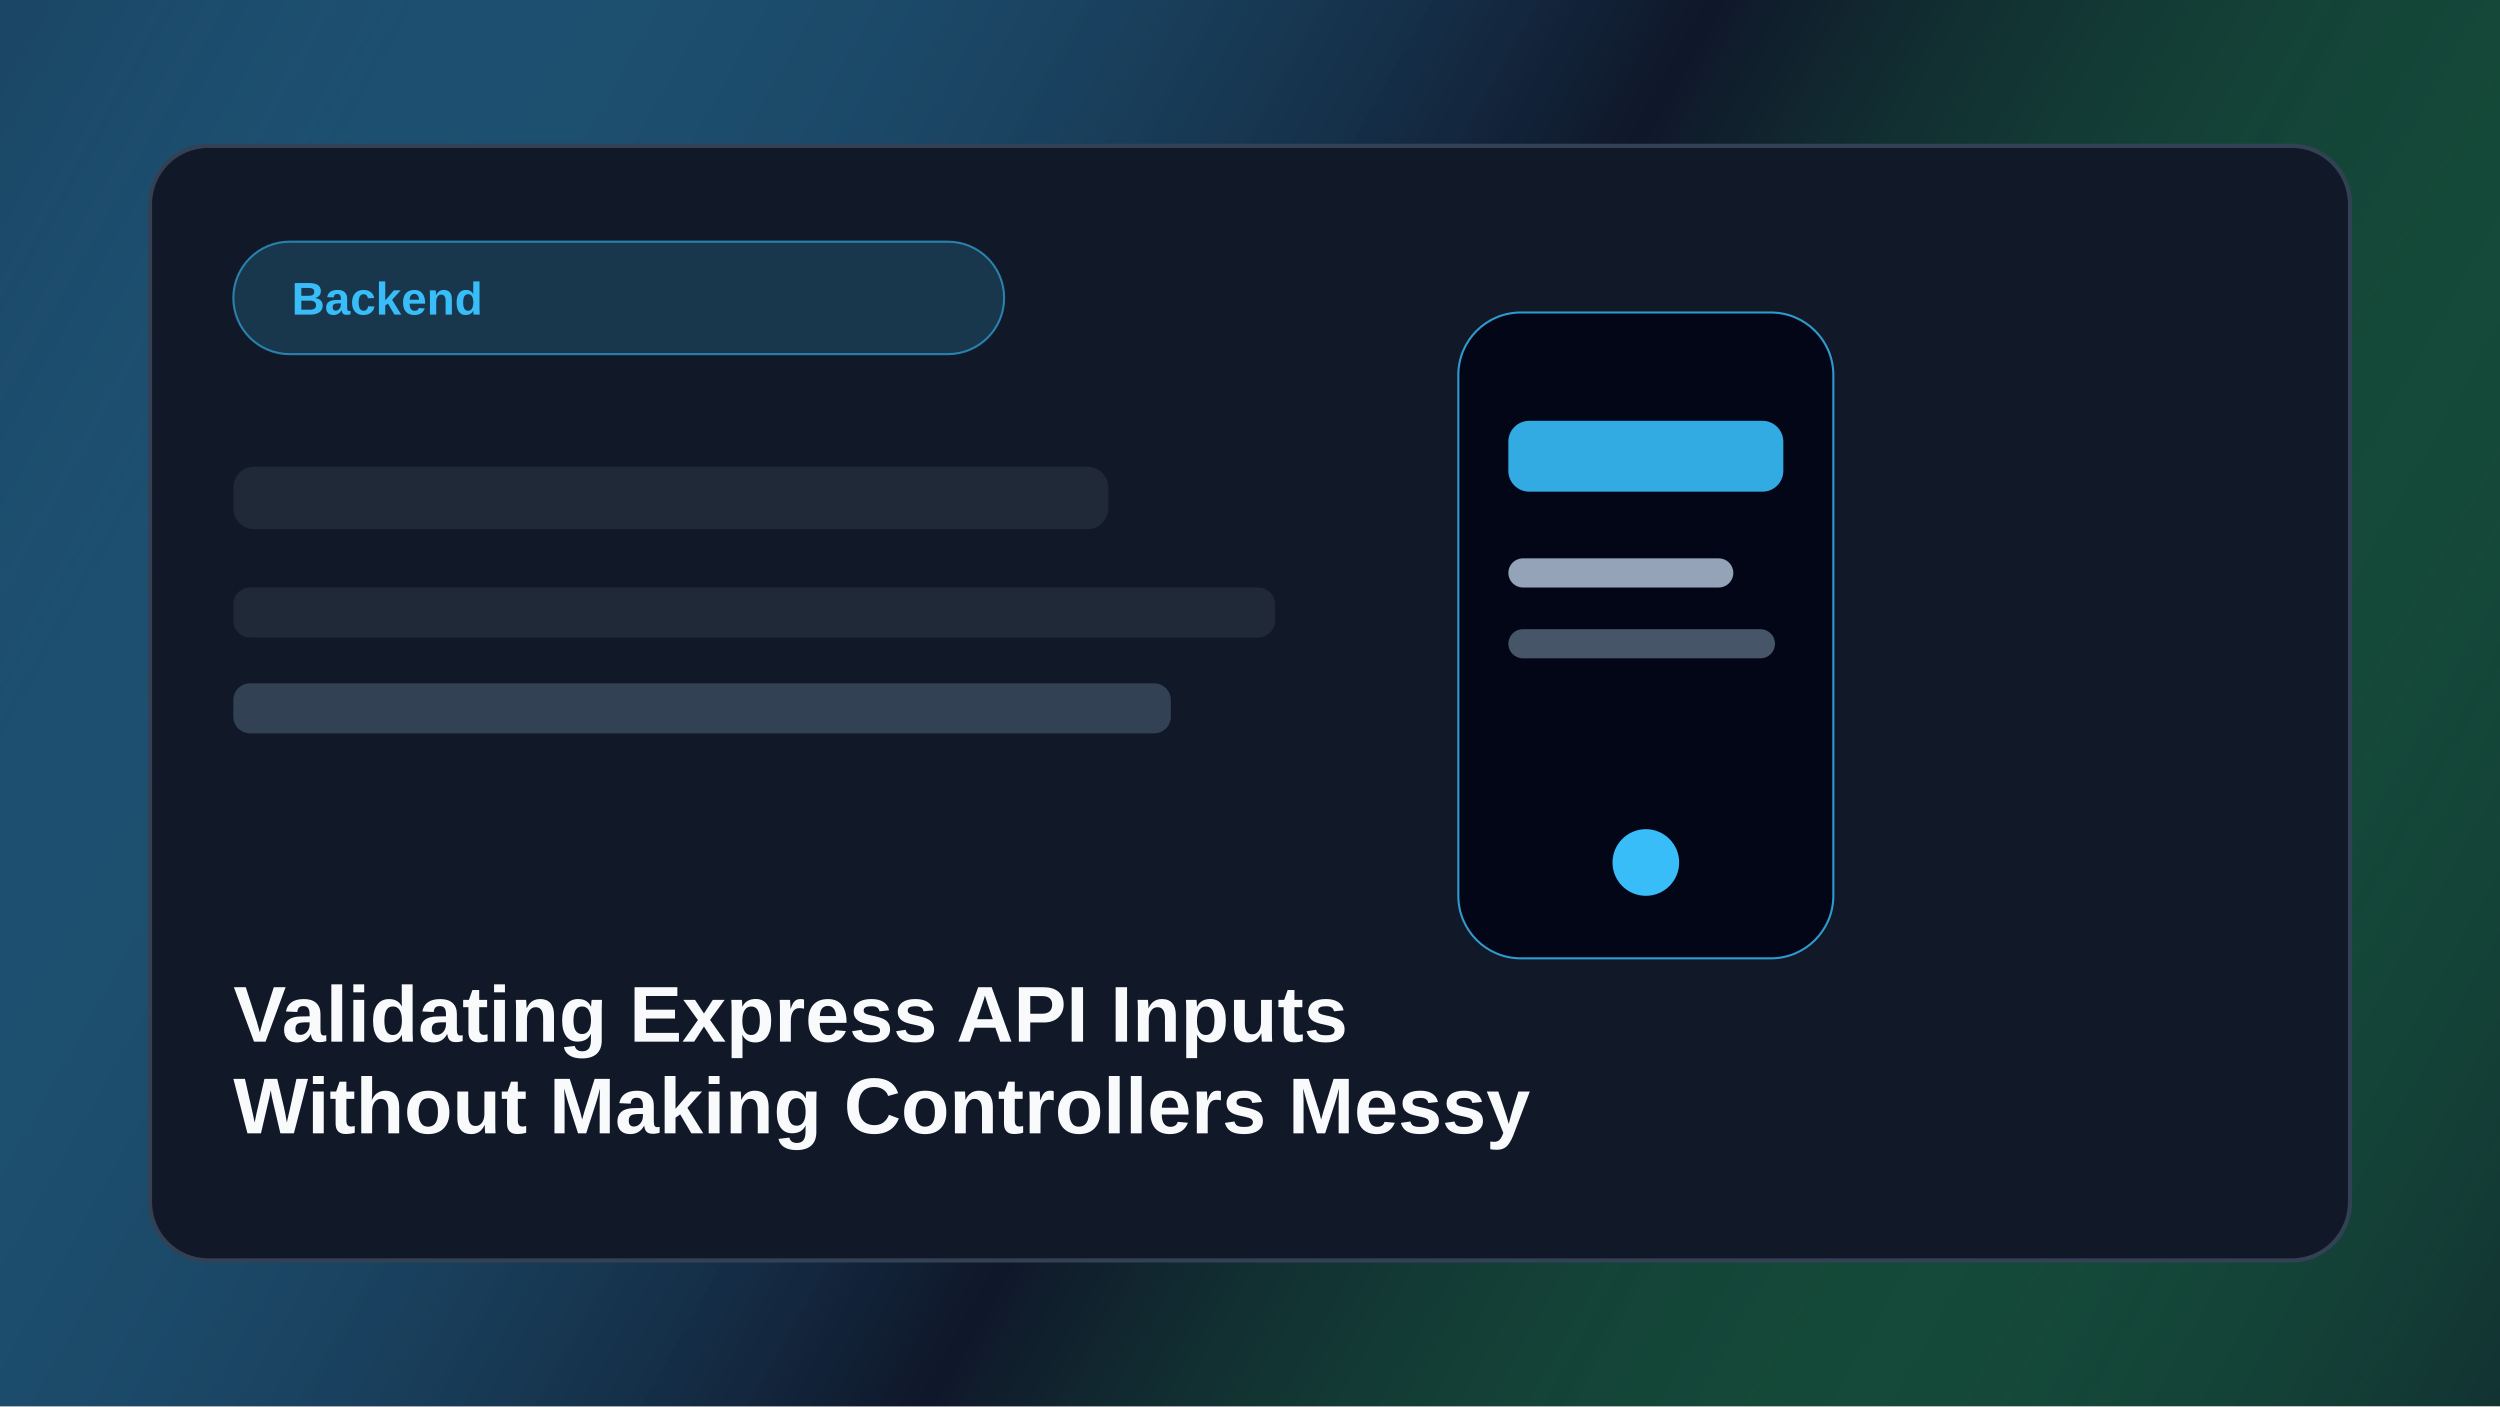
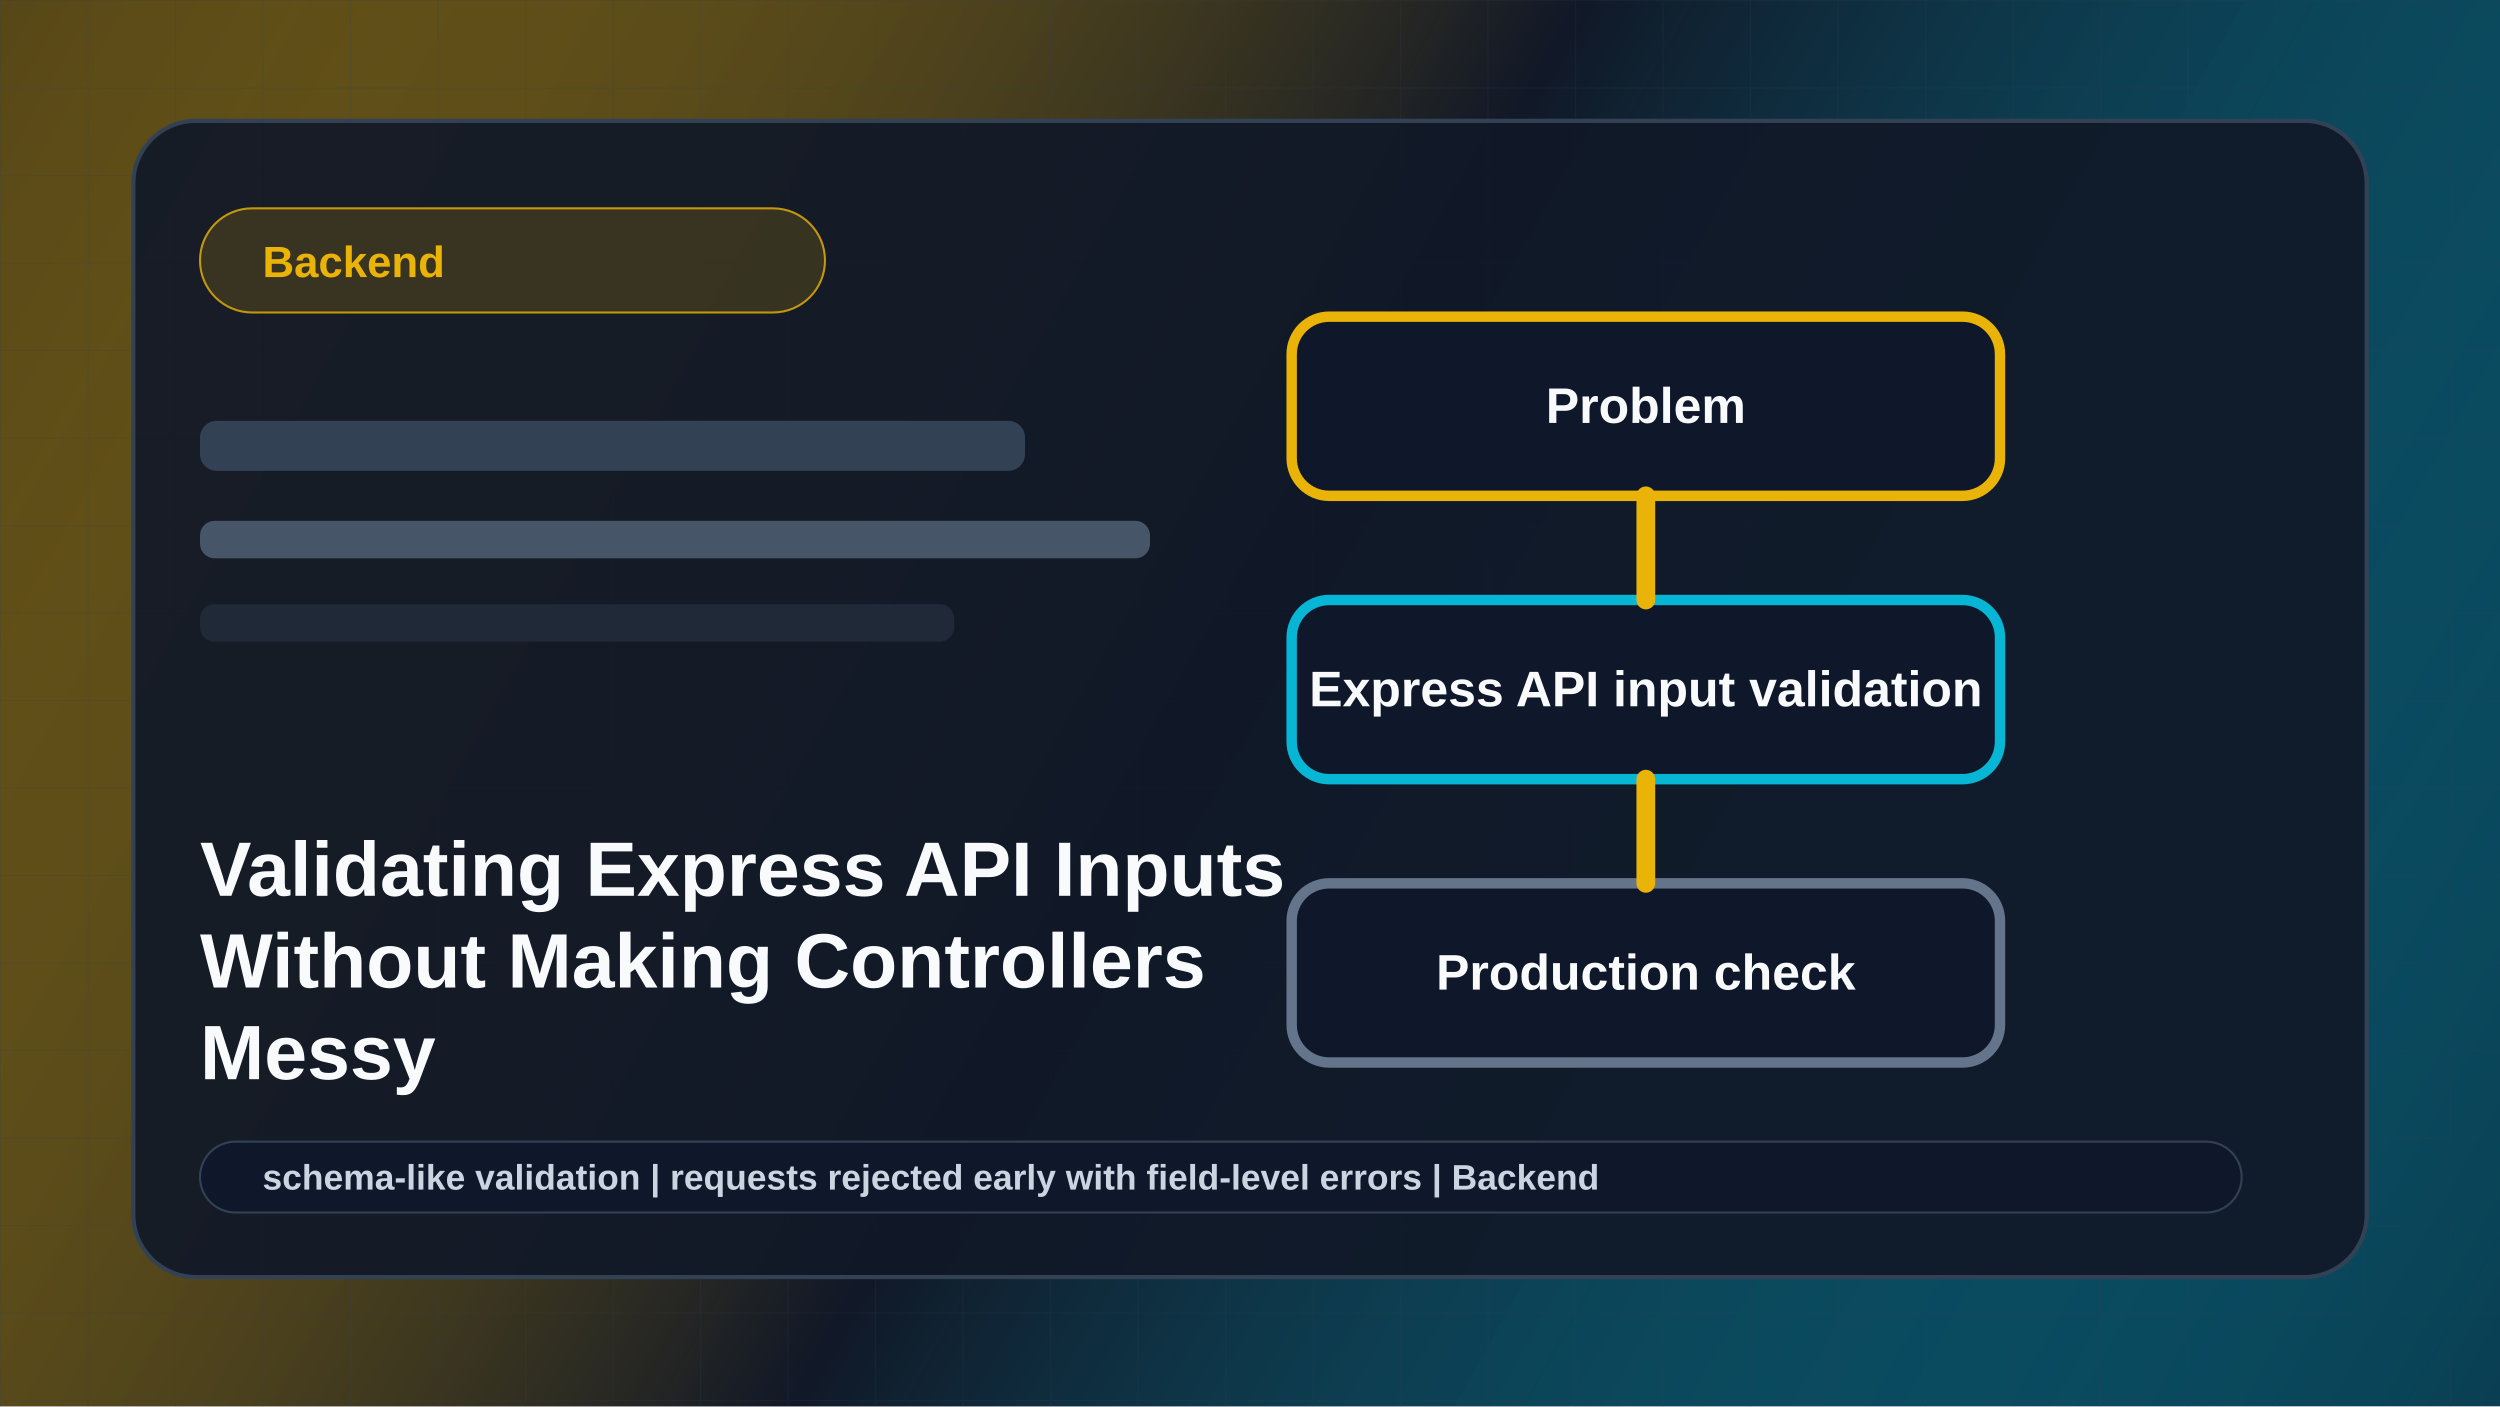
- <svg xmlns="http://www.w3.org/2000/svg" width="1200" height="675" viewBox="0 0 1200 675" fill="none">
-   <rect width="1200" height="675" fill="#0F172A" />
-   <rect width="1200" height="675" fill="url(#bg)" />
-   <rect x="72" y="70" width="1056" height="535" rx="28" fill="#111827" stroke="#334155" stroke-width="2" />
-   <rect x="112" y="116" width="370" height="54" rx="27" fill="#38BDF8" fill-opacity="0.18" stroke="#38BDF8" stroke-opacity="0.6" />
-   <text x="140" y="151" fill="#38BDF8" font-family="Arial, sans-serif" font-size="22" font-weight="700">Backend</text>
-   <rect x="112" y="224" width="420" height="30" rx="10" fill="#1F2937" />
-   <rect x="112" y="282" width="500" height="24" rx="8" fill="#1F2937" />
-   <rect x="112" y="328" width="450" height="24" rx="8" fill="#334155" />
-   <rect x="700" y="150" width="180" height="310" rx="30" fill="#020617" stroke="#38BDF8" stroke-opacity="0.8" />
-   <rect x="724" y="202" width="132" height="34" rx="10" fill="#38BDF8" fill-opacity="0.9" />
-   <rect x="724" y="268" width="108" height="14" rx="7" fill="#94A3B8" />
-   <rect x="724" y="302" width="128" height="14" rx="7" fill="#475569" />
-   <circle cx="790" cy="414" r="16" fill="#38BDF8" />
-   <text x="112" y="500" fill="#F8FAFC" font-family="Arial, sans-serif" font-size="38" font-weight="700">Validating Express API Inputs</text>
-   <text x="112" y="544" fill="#F8FAFC" font-family="Arial, sans-serif" font-size="38" font-weight="700">Without Making Controllers Messy</text>
+ <svg xmlns="http://www.w3.org/2000/svg" width="1200" height="675" viewBox="0 0 1200 675" role="img" aria-labelledby="title desc">
  <defs>
    <linearGradient id="bg" x1="0" y1="0" x2="1200" y2="675" gradientUnits="userSpaceOnUse">
-       <stop stop-color="#38BDF8" stop-opacity="0.28" />
-       <stop offset="0.52" stop-color="#0F172A" stop-opacity="0.96" />
-       <stop offset="1" stop-color="#22C55E" stop-opacity="0.16" />
+       <stop stop-color="#EAB308" stop-opacity="0.34" />
+       <stop offset="0.48" stop-color="#111827" stop-opacity="1" />
+       <stop offset="1" stop-color="#06B6D4" stop-opacity="0.28" />
    </linearGradient>
+     <pattern id="grid" width="42" height="42" patternUnits="userSpaceOnUse">
+       <path d="M42 0H0V42" fill="none" stroke="#334155" stroke-opacity="0.35" />
+     </pattern>
  </defs>
+   <rect width="1200" height="675" fill="#0B1020" />
+   <rect width="1200" height="675" fill="url(#bg)" />
+   <rect width="1200" height="675" fill="url(#grid)" opacity="0.55" />
+   <rect x="64" y="58" width="1072" height="555" rx="30" fill="#111827" fill-opacity="0.92" stroke="#334155" stroke-width="2" />
+   <rect x="96" y="100" width="300" height="50" rx="25" fill="#EAB308" fill-opacity="0.16" stroke="#EAB308" stroke-opacity="0.8" />
+   <text x="126" y="133" fill="#EAB308" font-family="Arial, sans-serif" font-size="21" font-weight="800">Backend</text>
+   <rect x="96" y="202" width="396" height="24" rx="8" fill="#334155" />
+   <rect x="96" y="250" width="456" height="18" rx="7" fill="#475569" />
+   <rect x="96" y="290" width="362" height="18" rx="7" fill="#1F2937" />
+   <rect x="620" y="152" width="340" height="86" rx="18" fill="#0F172A" stroke="#EAB308" stroke-width="5" />
+   <rect x="620" y="288" width="340" height="86" rx="18" fill="#0F172A" stroke="#06B6D4" stroke-width="5" />
+   <rect x="620" y="424" width="340" height="86" rx="18" fill="#0F172A" stroke="#64748B" stroke-width="5" />
+   <path d="M790 238v50M790 374v50" stroke="#EAB308" stroke-width="9" stroke-linecap="round" />
+   <text x="790" y="203" text-anchor="middle" fill="#F8FAFC" font-family="Arial" font-size="24" font-weight="700">Problem</text>
+   <text x="790" y="339" text-anchor="middle" fill="#F8FAFC" font-family="Arial" font-size="24" font-weight="700">Express API input validation</text>
+   <text x="790" y="475" text-anchor="middle" fill="#F8FAFC" font-family="Arial" font-size="24" font-weight="700">Production check</text>
+   <rect x="96" y="548" width="980" height="34" rx="17" fill="#0F172A" stroke="#334155" />
+   <text x="126" y="571" fill="#CBD5E1" font-family="Arial, sans-serif" font-size="17" font-weight="700">schema-like validation  |  requests rejected early with field-level errors  |  Backend</text>
+   <text x="96" y="430" fill="#F8FAFC" font-family="Arial, sans-serif" font-size="37" font-weight="800">Validating Express API Inputs</text>
+   <text x="96" y="474" fill="#F8FAFC" font-family="Arial, sans-serif" font-size="37" font-weight="800">Without Making Controllers</text>
+   <text x="96" y="518" fill="#F8FAFC" font-family="Arial, sans-serif" font-size="37" font-weight="800">Messy</text>
</svg>
